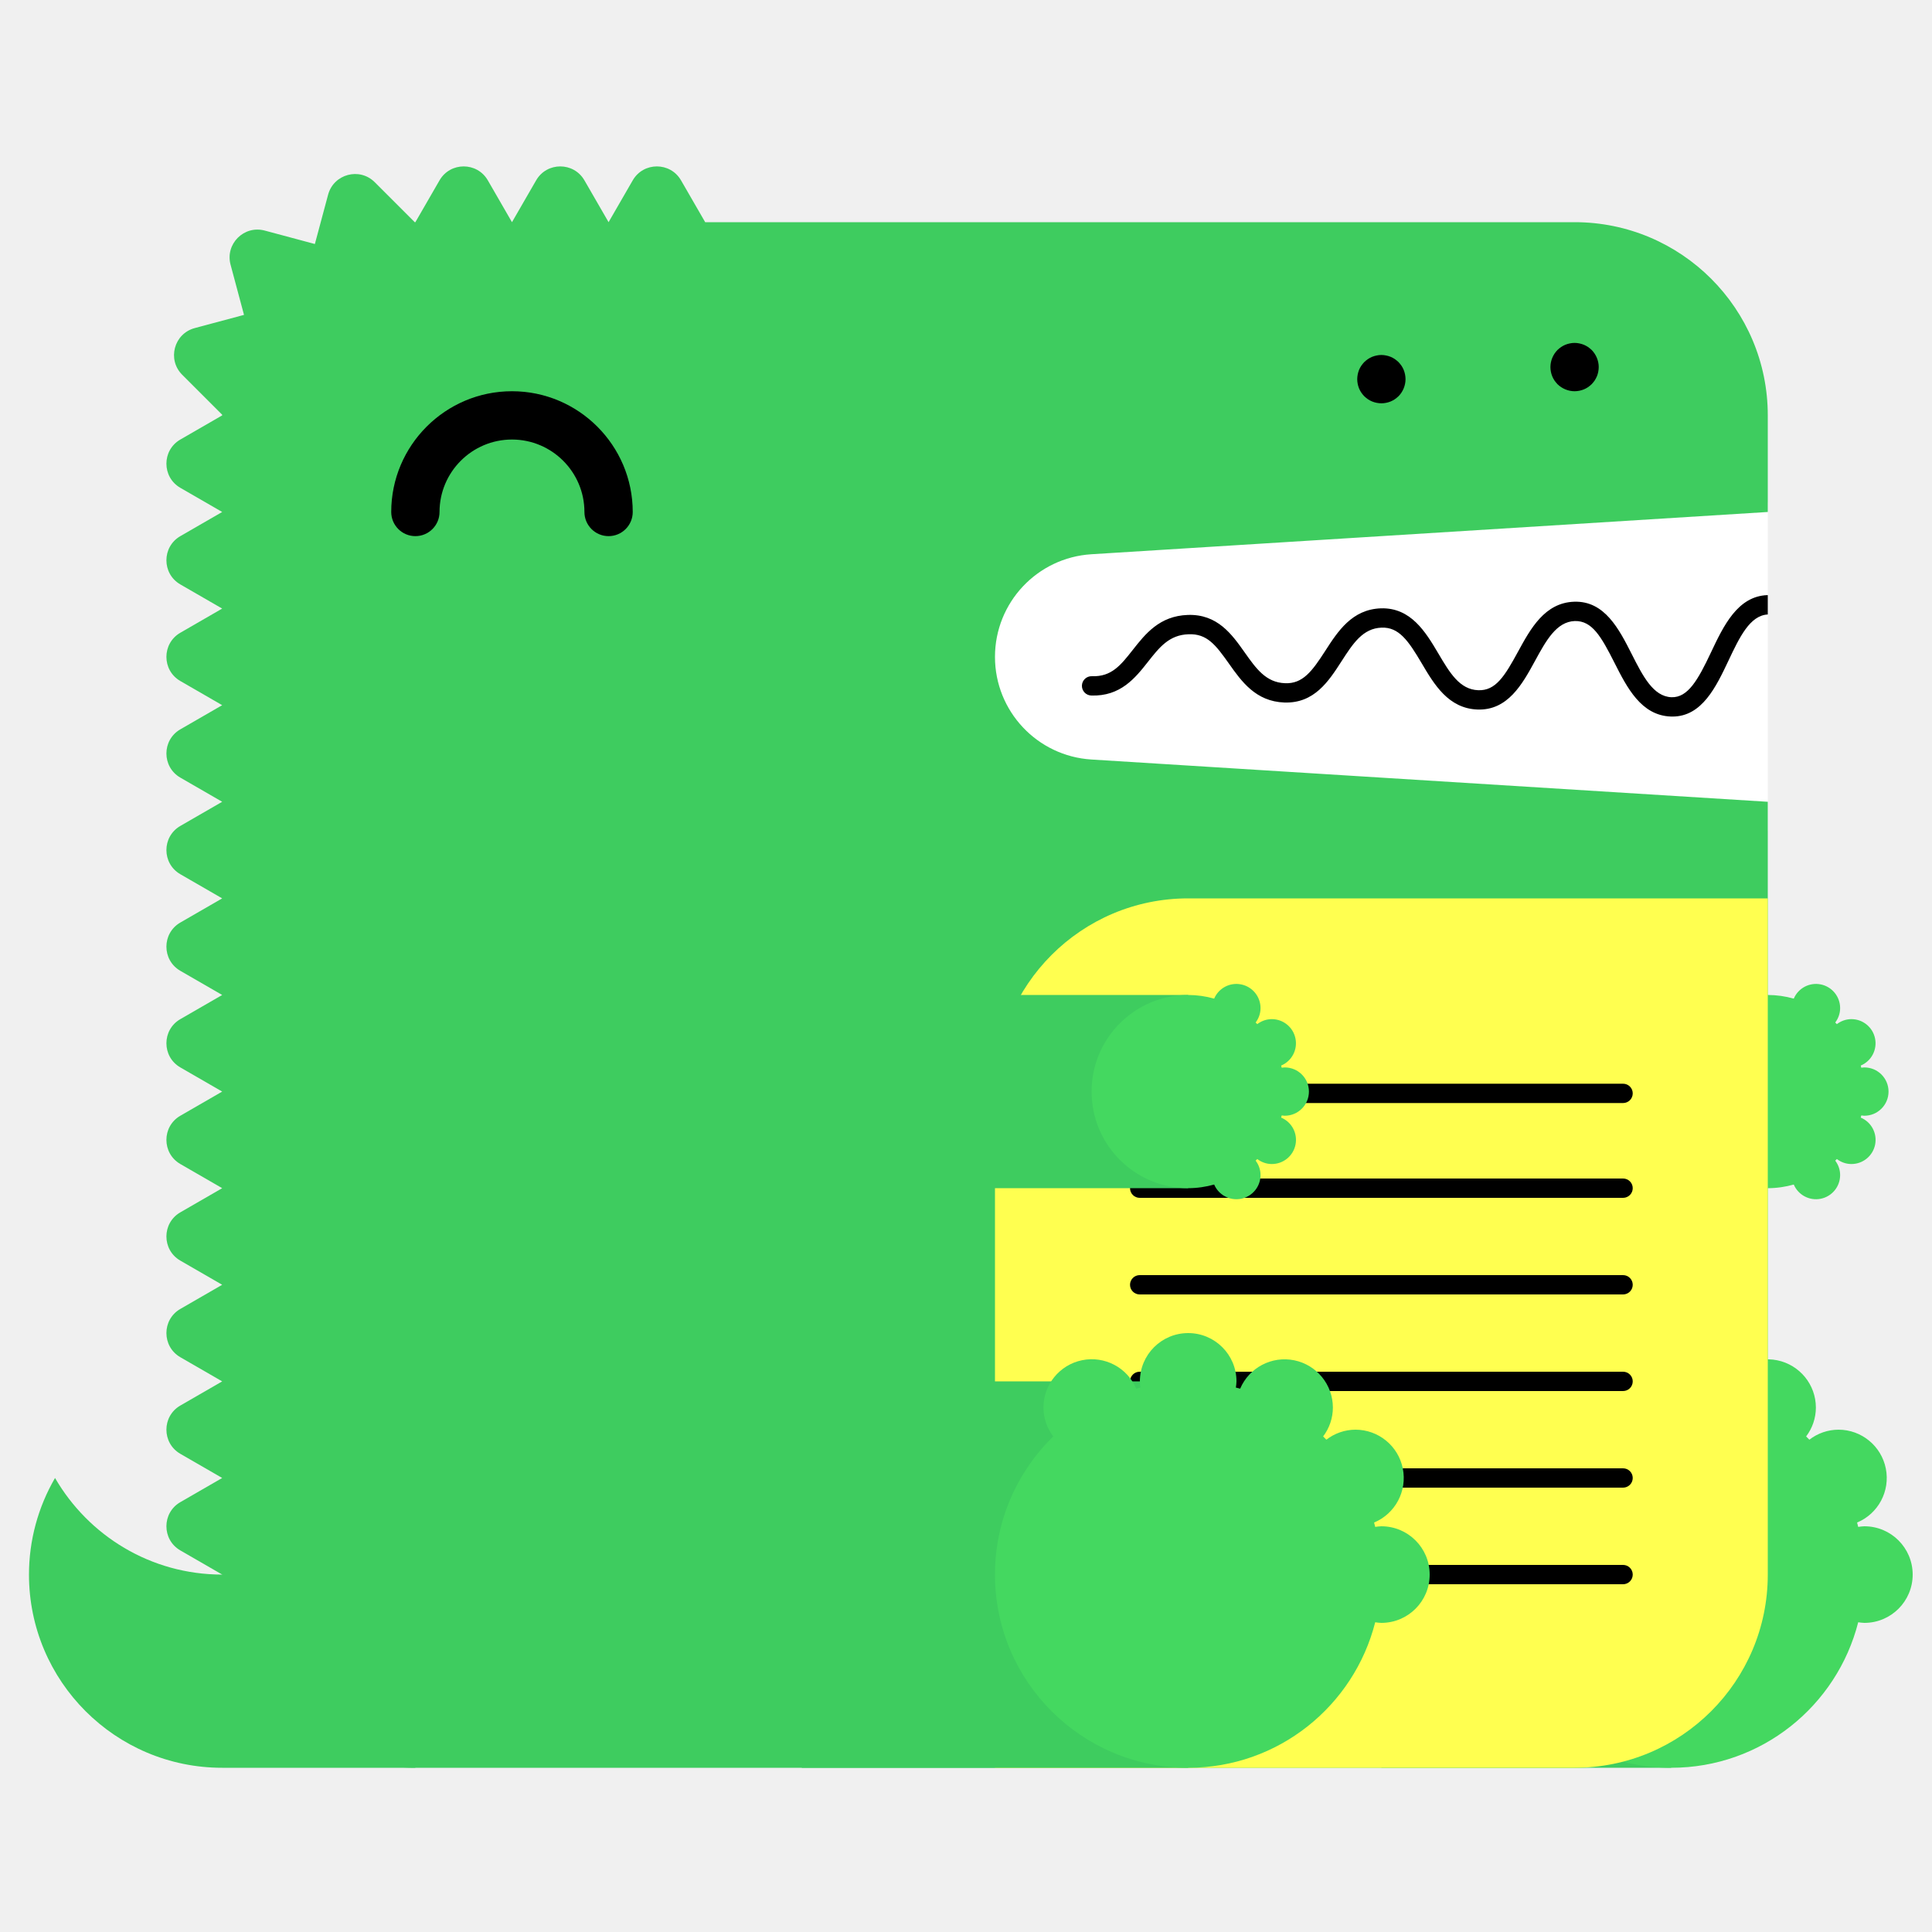
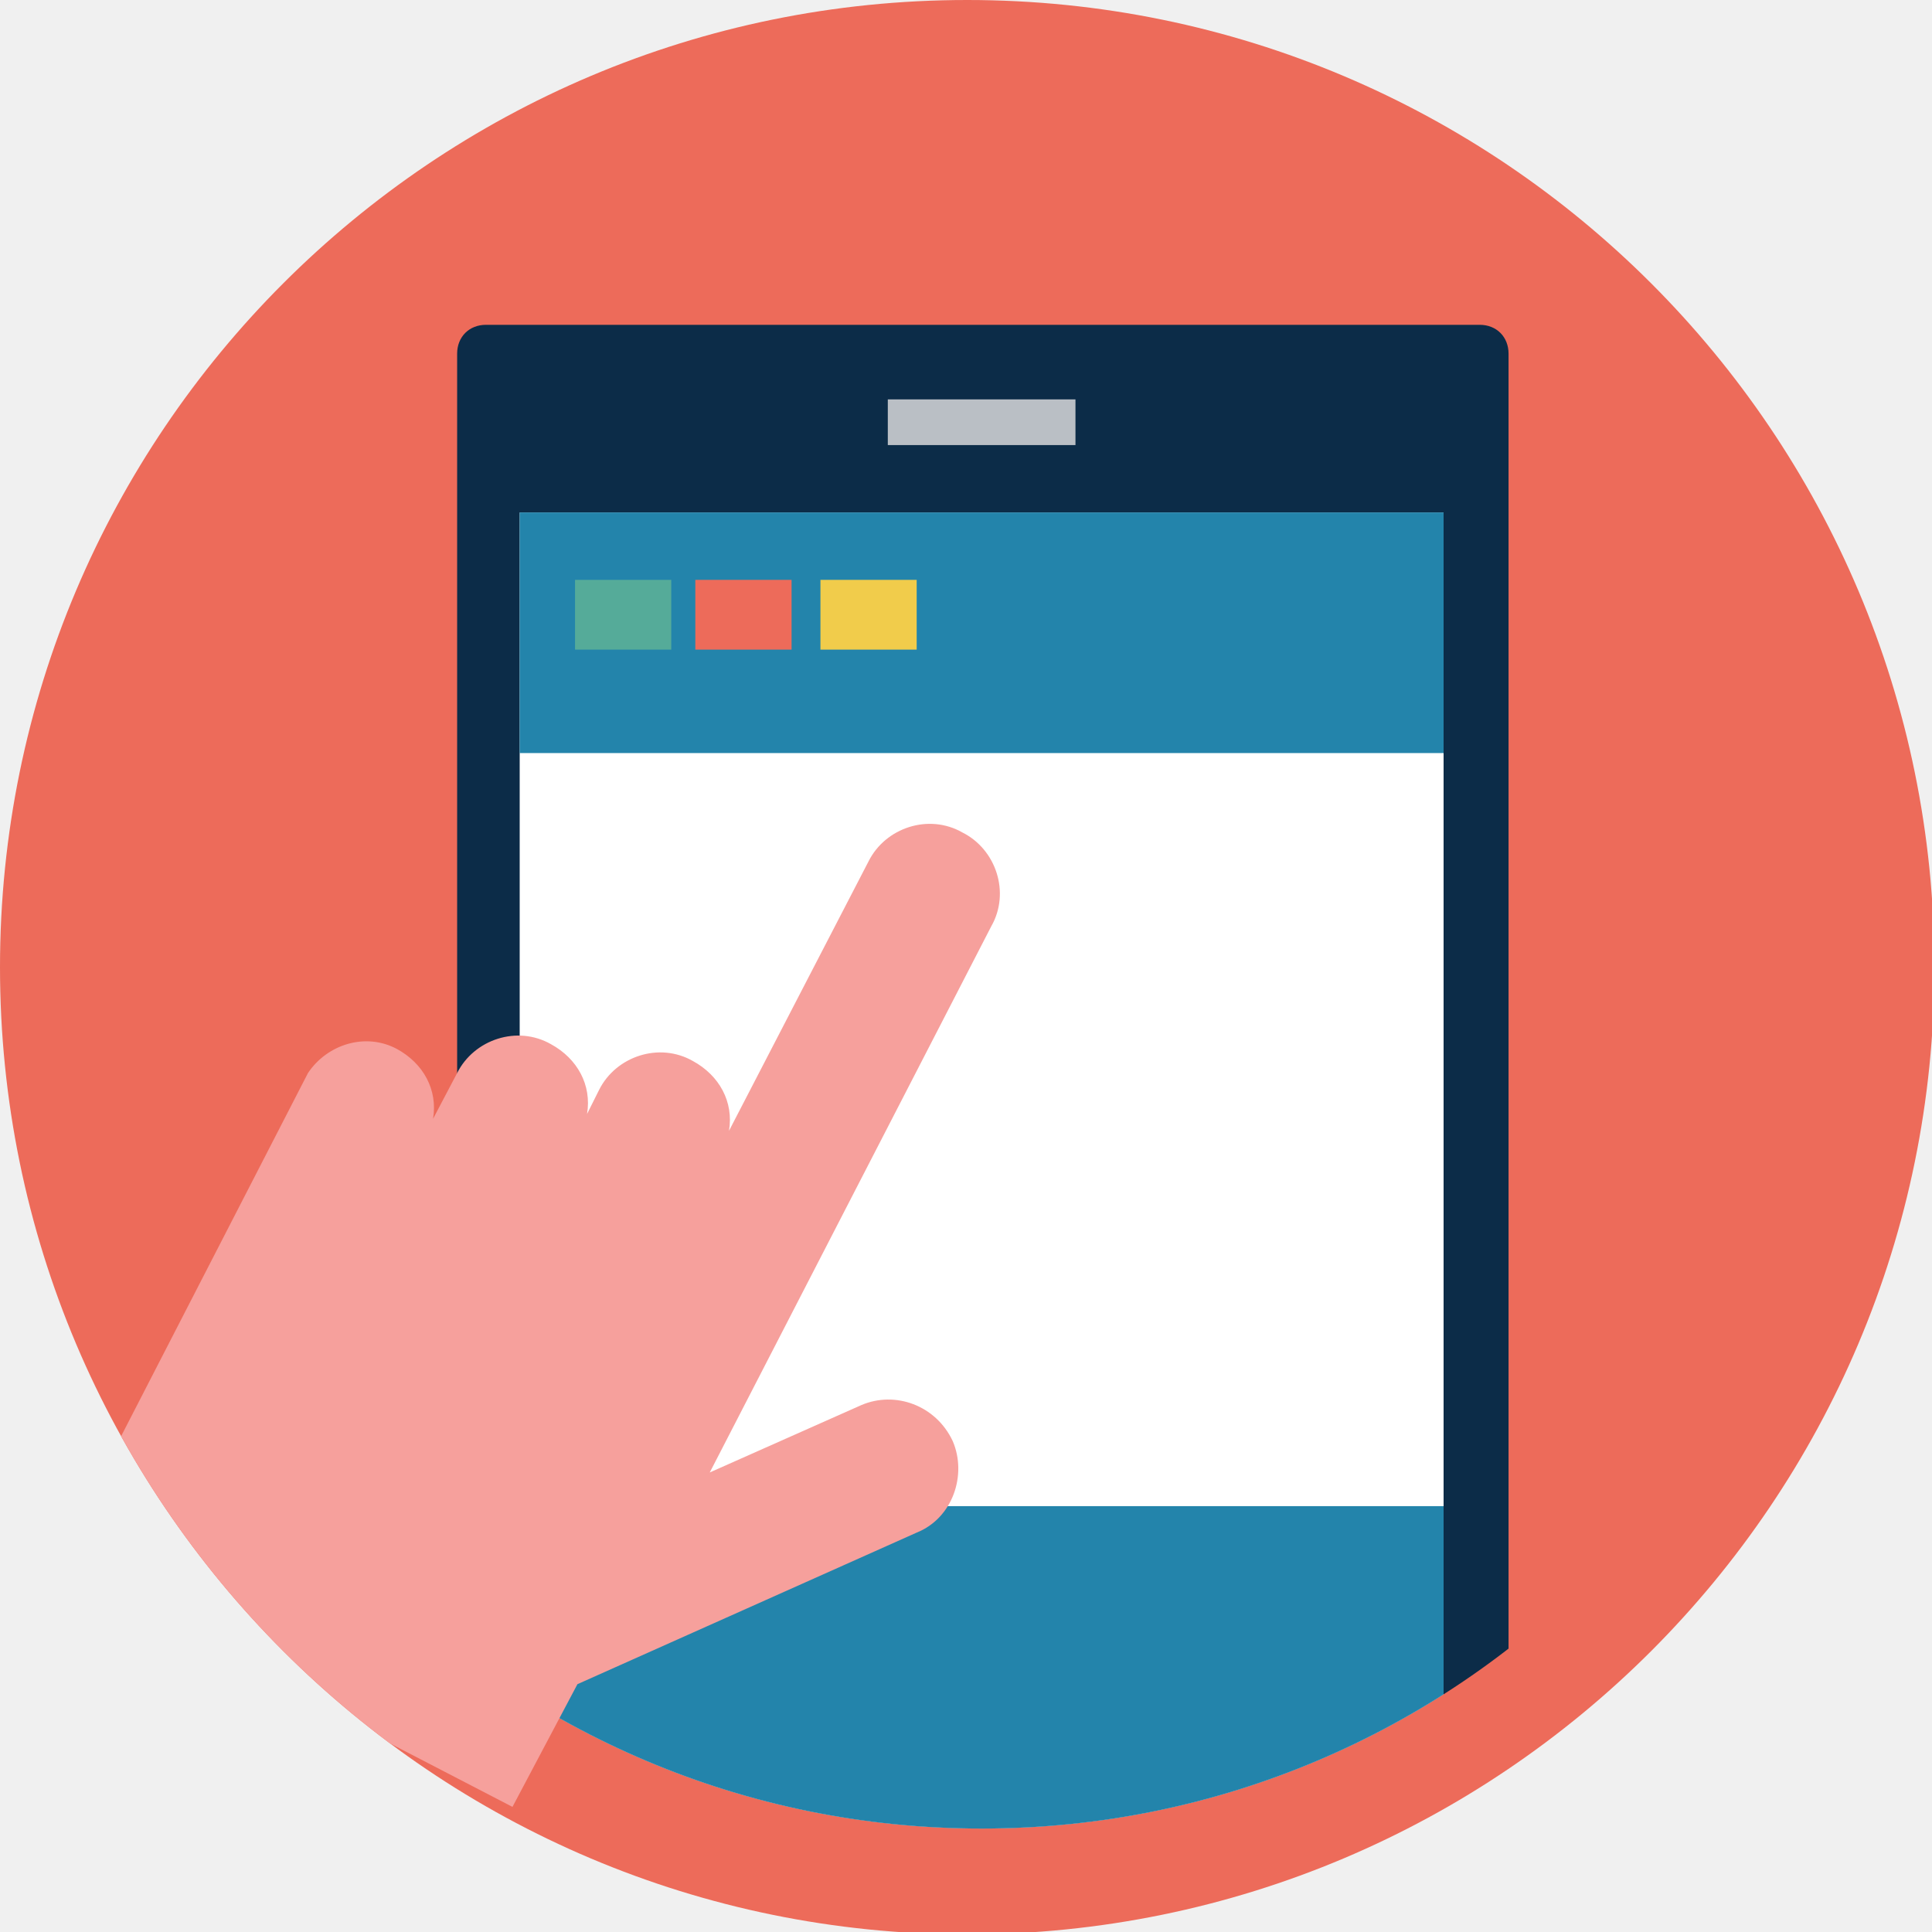
- <svg xmlns="http://www.w3.org/2000/svg" width="200" height="200" viewBox="0 0 200 200">
-   <g fill="none" fill-rule="evenodd">
-     <path fill="#FFF" d="M99 52h84v34H99z" />
-     <path d="M23 163c-7.398 0-13.843-4.027-17.303-10A19.886 19.886 0 0 0 3 163c0 11.046 8.954 20 20 20h20v-20H23z" fill="#3ECC5F" />
-     <path d="M112.98 57.376L183 53V43c0-11.046-8.954-20-20-20H73l-2.5-4.33c-1.112-1.925-3.889-1.925-5 0L63 23l-2.5-4.33c-1.111-1.925-3.889-1.925-5 0L53 23l-2.5-4.33c-1.111-1.925-3.889-1.925-5 0L43 23c-.022 0-.042.003-.065.003l-4.142-4.141c-1.57-1.571-4.252-.853-4.828 1.294l-1.369 5.104-5.192-1.392c-2.148-.575-4.111 1.389-3.535 3.536l1.39 5.193-5.102 1.367c-2.148.576-2.867 3.259-1.296 4.83l4.142 4.142c0 .021-.003.042-.003.064l-4.33 2.5c-1.925 1.111-1.925 3.889 0 5L23 53l-4.33 2.5c-1.925 1.111-1.925 3.889 0 5L23 63l-4.33 2.5c-1.925 1.111-1.925 3.889 0 5L23 73l-4.33 2.5c-1.925 1.111-1.925 3.889 0 5L23 83l-4.33 2.5c-1.925 1.111-1.925 3.889 0 5L23 93l-4.33 2.5c-1.925 1.111-1.925 3.889 0 5L23 103l-4.33 2.5c-1.925 1.111-1.925 3.889 0 5L23 113l-4.33 2.5c-1.925 1.111-1.925 3.889 0 5L23 123l-4.33 2.5c-1.925 1.111-1.925 3.889 0 5L23 133l-4.33 2.5c-1.925 1.111-1.925 3.889 0 5L23 143l-4.33 2.5c-1.925 1.111-1.925 3.889 0 5L23 153l-4.33 2.5c-1.925 1.111-1.925 3.889 0 5L23 163c0 11.046 8.954 20 20 20h120c11.046 0 20-8.954 20-20V83l-70.02-4.376A10.645 10.645 0 0 1 103 68c0-5.621 4.37-10.273 9.98-10.624" fill="#3ECC5F" />
-     <path fill="#3ECC5F" d="M143 183h30v-40h-30z" />
-     <path d="M193 158c-.219 0-.428.037-.639.064-.038-.15-.074-.301-.116-.451A5 5 0 0 0 190.32 148a4.96 4.96 0 0 0-3.016 1.036 26.531 26.531 0 0 0-.335-.336 4.955 4.955 0 0 0 1.011-2.987 5 5 0 0 0-9.599-1.959c-.148-.042-.297-.077-.445-.115.027-.211.064-.42.064-.639a5 5 0 0 0-5-5 5 5 0 0 0-5 5c0 .219.037.428.064.639-.148.038-.297.073-.445.115a4.998 4.998 0 0 0-9.599 1.959c0 1.125.384 2.151 1.011 2.987-3.717 3.632-6.031 8.693-6.031 14.3 0 11.046 8.954 20 20 20 9.339 0 17.16-6.41 19.361-15.064.211.027.42.064.639.064a5 5 0 0 0 5-5 5 5 0 0 0-5-5" fill="#44D860" />
-     <path fill="#3ECC5F" d="M153 123h30v-20h-30z" />
-     <path d="M193 115.5a2.5 2.5 0 1 0 0-5c-.109 0-.214.019-.319.032-.02-.075-.037-.15-.058-.225a2.501 2.501 0 0 0-.963-4.807c-.569 0-1.088.197-1.508.518a6.653 6.653 0 0 0-.168-.168c.314-.417.506-.931.506-1.494a2.5 2.5 0 0 0-4.8-.979A9.987 9.987 0 0 0 183 103c-5.522 0-10 4.478-10 10s4.478 10 10 10c.934 0 1.833-.138 2.69-.377a2.5 2.5 0 0 0 4.8-.979c0-.563-.192-1.077-.506-1.494.057-.055.113-.111.168-.168.42.321.939.518 1.508.518a2.5 2.5 0 0 0 .963-4.807c.021-.074.038-.15.058-.225.105.013.21.032.319.032" fill="#44D860" />
-     <path d="M63 55.5a2.5 2.5 0 0 1-2.5-2.5c0-4.136-3.364-7.5-7.5-7.5s-7.5 3.364-7.5 7.5a2.5 2.5 0 1 1-5 0c0-6.893 5.607-12.5 12.5-12.5S65.5 46.107 65.5 53a2.5 2.5 0 0 1-2.5 2.5" fill="#000" />
-     <path d="M103 183h60c11.046 0 20-8.954 20-20V93h-60c-11.046 0-20 8.954-20 20v70z" fill="#FFFF50" />
-     <path d="M168.02 124h-50.04a1 1 0 1 1 0-2h50.04a1 1 0 1 1 0 2m0 20h-50.04a1 1 0 1 1 0-2h50.04a1 1 0 1 1 0 2m0 20h-50.04a1 1 0 1 1 0-2h50.04a1 1 0 1 1 0 2m0-49.814h-50.04a1 1 0 1 1 0-2h50.04a1 1 0 1 1 0 2m0 19.814h-50.04a1 1 0 1 1 0-2h50.04a1 1 0 1 1 0 2m0 20h-50.04a1 1 0 1 1 0-2h50.04a1 1 0 1 1 0 2M183 61.611c-.012 0-.022-.006-.034-.005-3.09.105-4.552 3.196-5.842 5.923-1.346 2.85-2.387 4.703-4.093 4.647-1.889-.068-2.969-2.202-4.113-4.46-1.314-2.594-2.814-5.536-5.963-5.426-3.046.104-4.513 2.794-5.807 5.167-1.377 2.528-2.314 4.065-4.121 3.994-1.927-.07-2.951-1.805-4.136-3.813-1.321-2.236-2.848-4.75-5.936-4.664-2.994.103-4.465 2.385-5.763 4.4-1.373 2.13-2.335 3.428-4.165 3.351-1.973-.07-2.992-1.51-4.171-3.177-1.324-1.873-2.816-3.993-5.895-3.89-2.928.1-4.399 1.97-5.696 3.618-1.232 1.564-2.194 2.802-4.229 2.724a1 1 0 0 0-.072 2c3.017.101 4.545-1.8 5.872-3.487 1.177-1.496 2.193-2.787 4.193-2.855 1.926-.082 2.829 1.115 4.195 3.045 1.297 1.834 2.769 3.914 5.731 4.021 3.103.104 4.596-2.215 5.918-4.267 1.182-1.834 2.202-3.417 4.15-3.484 1.793-.067 2.769 1.35 4.145 3.681 1.297 2.197 2.766 4.686 5.787 4.796 3.125.108 4.634-2.62 5.949-5.035 1.139-2.088 2.214-4.06 4.119-4.126 1.793-.042 2.728 1.595 4.111 4.33 1.292 2.553 2.757 5.445 5.825 5.556l.169.003c3.064 0 4.518-3.075 5.805-5.794 1.139-2.41 2.217-4.68 4.067-4.773v-2z" fill="#000" />
-     <path fill="#3ECC5F" d="M83 183h40v-40H83z" />
-     <path d="M143 158c-.219 0-.428.037-.639.064-.038-.15-.074-.301-.116-.451A5 5 0 0 0 140.32 148a4.96 4.96 0 0 0-3.016 1.036 26.531 26.531 0 0 0-.335-.336 4.955 4.955 0 0 0 1.011-2.987 5 5 0 0 0-9.599-1.959c-.148-.042-.297-.077-.445-.115.027-.211.064-.42.064-.639a5 5 0 0 0-5-5 5 5 0 0 0-5 5c0 .219.037.428.064.639-.148.038-.297.073-.445.115a4.998 4.998 0 0 0-9.599 1.959c0 1.125.384 2.151 1.011 2.987-3.717 3.632-6.031 8.693-6.031 14.3 0 11.046 8.954 20 20 20 9.339 0 17.16-6.41 19.361-15.064.211.027.42.064.639.064a5 5 0 0 0 5-5 5 5 0 0 0-5-5" fill="#44D860" />
-     <path fill="#3ECC5F" d="M83 123h40v-20H83z" />
-     <path d="M133 115.5a2.5 2.5 0 1 0 0-5c-.109 0-.214.019-.319.032-.02-.075-.037-.15-.058-.225a2.501 2.501 0 0 0-.963-4.807c-.569 0-1.088.197-1.508.518a6.653 6.653 0 0 0-.168-.168c.314-.417.506-.931.506-1.494a2.5 2.5 0 0 0-4.8-.979A9.987 9.987 0 0 0 123 103c-5.522 0-10 4.478-10 10s4.478 10 10 10c.934 0 1.833-.138 2.69-.377a2.5 2.5 0 0 0 4.8-.979c0-.563-.192-1.077-.506-1.494.057-.055.113-.111.168-.168.42.321.939.518 1.508.518a2.5 2.5 0 0 0 .963-4.807c.021-.074.038-.15.058-.225.105.013.21.032.319.032" fill="#44D860" />
-     <path d="M143 41.75c-.16 0-.33-.02-.49-.05a2.52 2.52 0 0 1-.47-.14c-.15-.06-.29-.14-.431-.23-.13-.09-.259-.2-.38-.31-.109-.12-.219-.24-.309-.38s-.17-.28-.231-.43a2.619 2.619 0 0 1-.189-.96c0-.16.02-.33.05-.49.03-.16.08-.31.139-.47.061-.15.141-.29.231-.43.09-.13.2-.26.309-.38.121-.11.25-.22.38-.31.141-.09.281-.17.431-.23.149-.06.31-.11.47-.14.32-.07.65-.07.98 0 .159.03.32.08.47.14.149.06.29.14.43.23.13.09.259.2.38.31.11.12.22.25.31.38.09.14.17.28.23.43.06.16.11.31.14.47.029.16.05.33.05.49 0 .66-.271 1.31-.73 1.77-.121.11-.25.22-.38.31-.14.09-.281.17-.43.23a2.565 2.565 0 0 1-.96.19m20-1.25c-.66 0-1.3-.27-1.771-.73a3.802 3.802 0 0 1-.309-.38c-.09-.14-.17-.28-.231-.43a2.619 2.619 0 0 1-.189-.96c0-.66.27-1.3.729-1.77.121-.11.25-.22.38-.31.141-.09.281-.17.431-.23.149-.06.31-.11.47-.14.32-.07.66-.07.98 0 .159.03.32.08.47.14.149.06.29.14.43.23.13.09.259.2.38.31.459.47.73 1.11.73 1.77 0 .16-.021.33-.05.49-.03.16-.08.32-.14.47-.07.15-.14.29-.23.43-.09.13-.2.26-.31.38-.121.11-.25.22-.38.31-.14.09-.281.17-.43.23a2.565 2.565 0 0 1-.96.19" fill="#000" />
+ <svg xmlns="http://www.w3.org/2000/svg" xmlns:xlink="http://www.w3.org/1999/xlink" version="1.1" id="Layer_2" x="0" y="0" viewBox="0 0 80.3 80.3" style="enable-background:new 0 0 80.3 80.3" xml:space="preserve">
+   <style>.st5{fill:#ed6b5a}.st23{fill:#2384ab}</style>
+   <circle class="st5" cx="40.2" cy="40.2" r="40.2" />
+   <defs>
+     <circle id="SVGID_5_" cx="40.8" cy="40.2" r="35.8" />
+   </defs>
+   <clipPath id="SVGID_2_">
+     <use xlink:href="#SVGID_5_" style="overflow:visible" />
+   </clipPath>
+   <g style="clip-path:url(#SVGID_2_)">
+     <path d="M20.2 94.2c-.7 0-1.2-.5-1.2-1.2V14.7c0-.7.5-1.2 1.2-1.2h41.3c.7 0 1.2.5 1.2 1.2V93c0 .7-.5 1.2-1.2 1.2H20.2z" style="fill:#0c2c48" />
+     <path style="fill:#babfc5" d="M36.9 16.6h7.8v1.9h-7.8z" />
+     <path style="fill:#fff" d="M21.6 21.3H60v65.6H21.6z" />
+     <path class="st23" d="M21.6 62.6H60v24.3H21.6zM21.6 21.3H60v10H21.6z" />
+     <path style="fill:#55ab99" d="M23.9 24.1h4V27h-4z" />
+     <path class="st5" d="M28.9 24.1h4V27h-4z" />
+     <path style="fill:#f1cc4b" d="M34.1 24.1h4V27h-4z" />
+   </g>
+   <g>
+     <defs>
+       <circle id="SVGID_7_" cx="40.2" cy="40.2" r="40.2" />
+     </defs>
+     <clipPath id="SVGID_4_">
+       <use xlink:href="#SVGID_7_" style="overflow:visible" />
+     </clipPath>
+     <path style="clip-path:url(#SVGID_4_);fill:#f6a09c" d="M21.3 75.1 2.2 65.2l10.6-20.6c.8-1.2 2.4-1.7 3.7-1 1.1.6 1.7 1.7 1.5 2.9l1-1.9c.7-1.4 2.5-2 3.9-1.2 1.1.6 1.7 1.7 1.5 2.9l.5-1c.7-1.4 2.5-2 3.9-1.2 1.1.6 1.7 1.7 1.5 2.9l5.8-11.2c.7-1.4 2.5-2 3.9-1.2 1.4.7 2 2.5 1.2 3.9L29.5 61.2l6.3-2.8c1.4-.6 3.1 0 3.8 1.5.6 1.4 0 3.2-1.5 3.8L24 70l-2.7 5.1z" />
  </g>
</svg>
